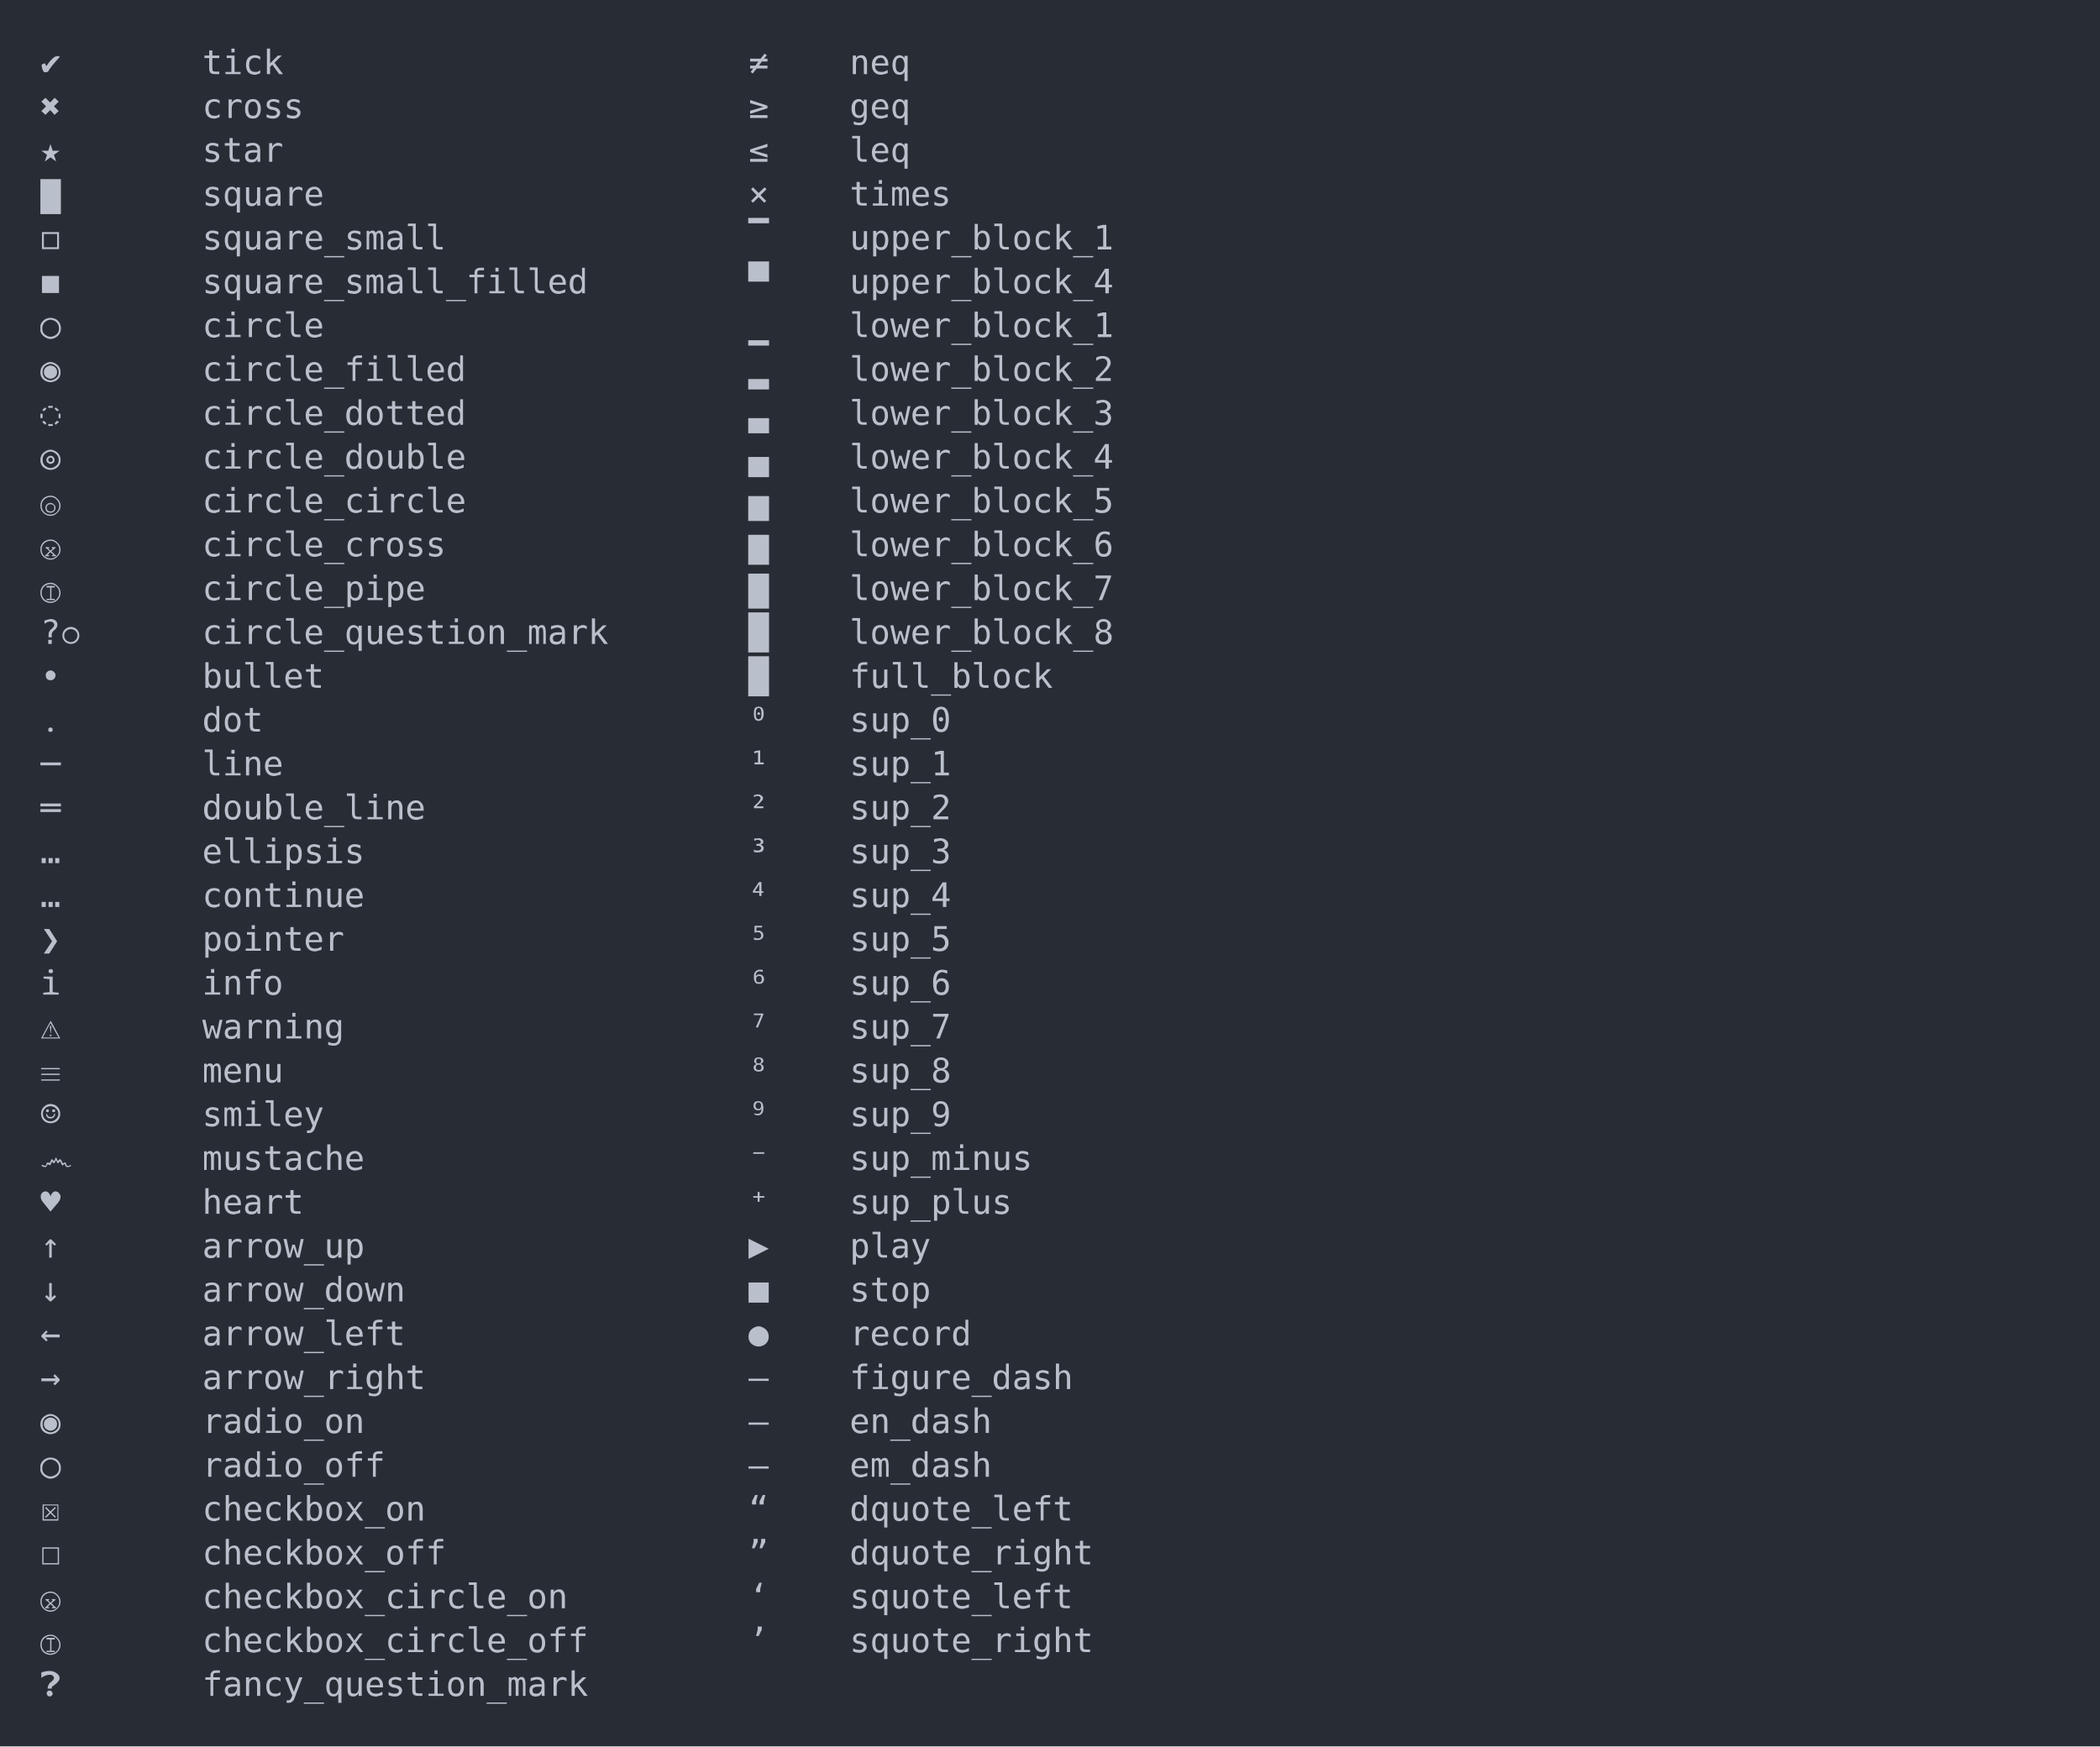
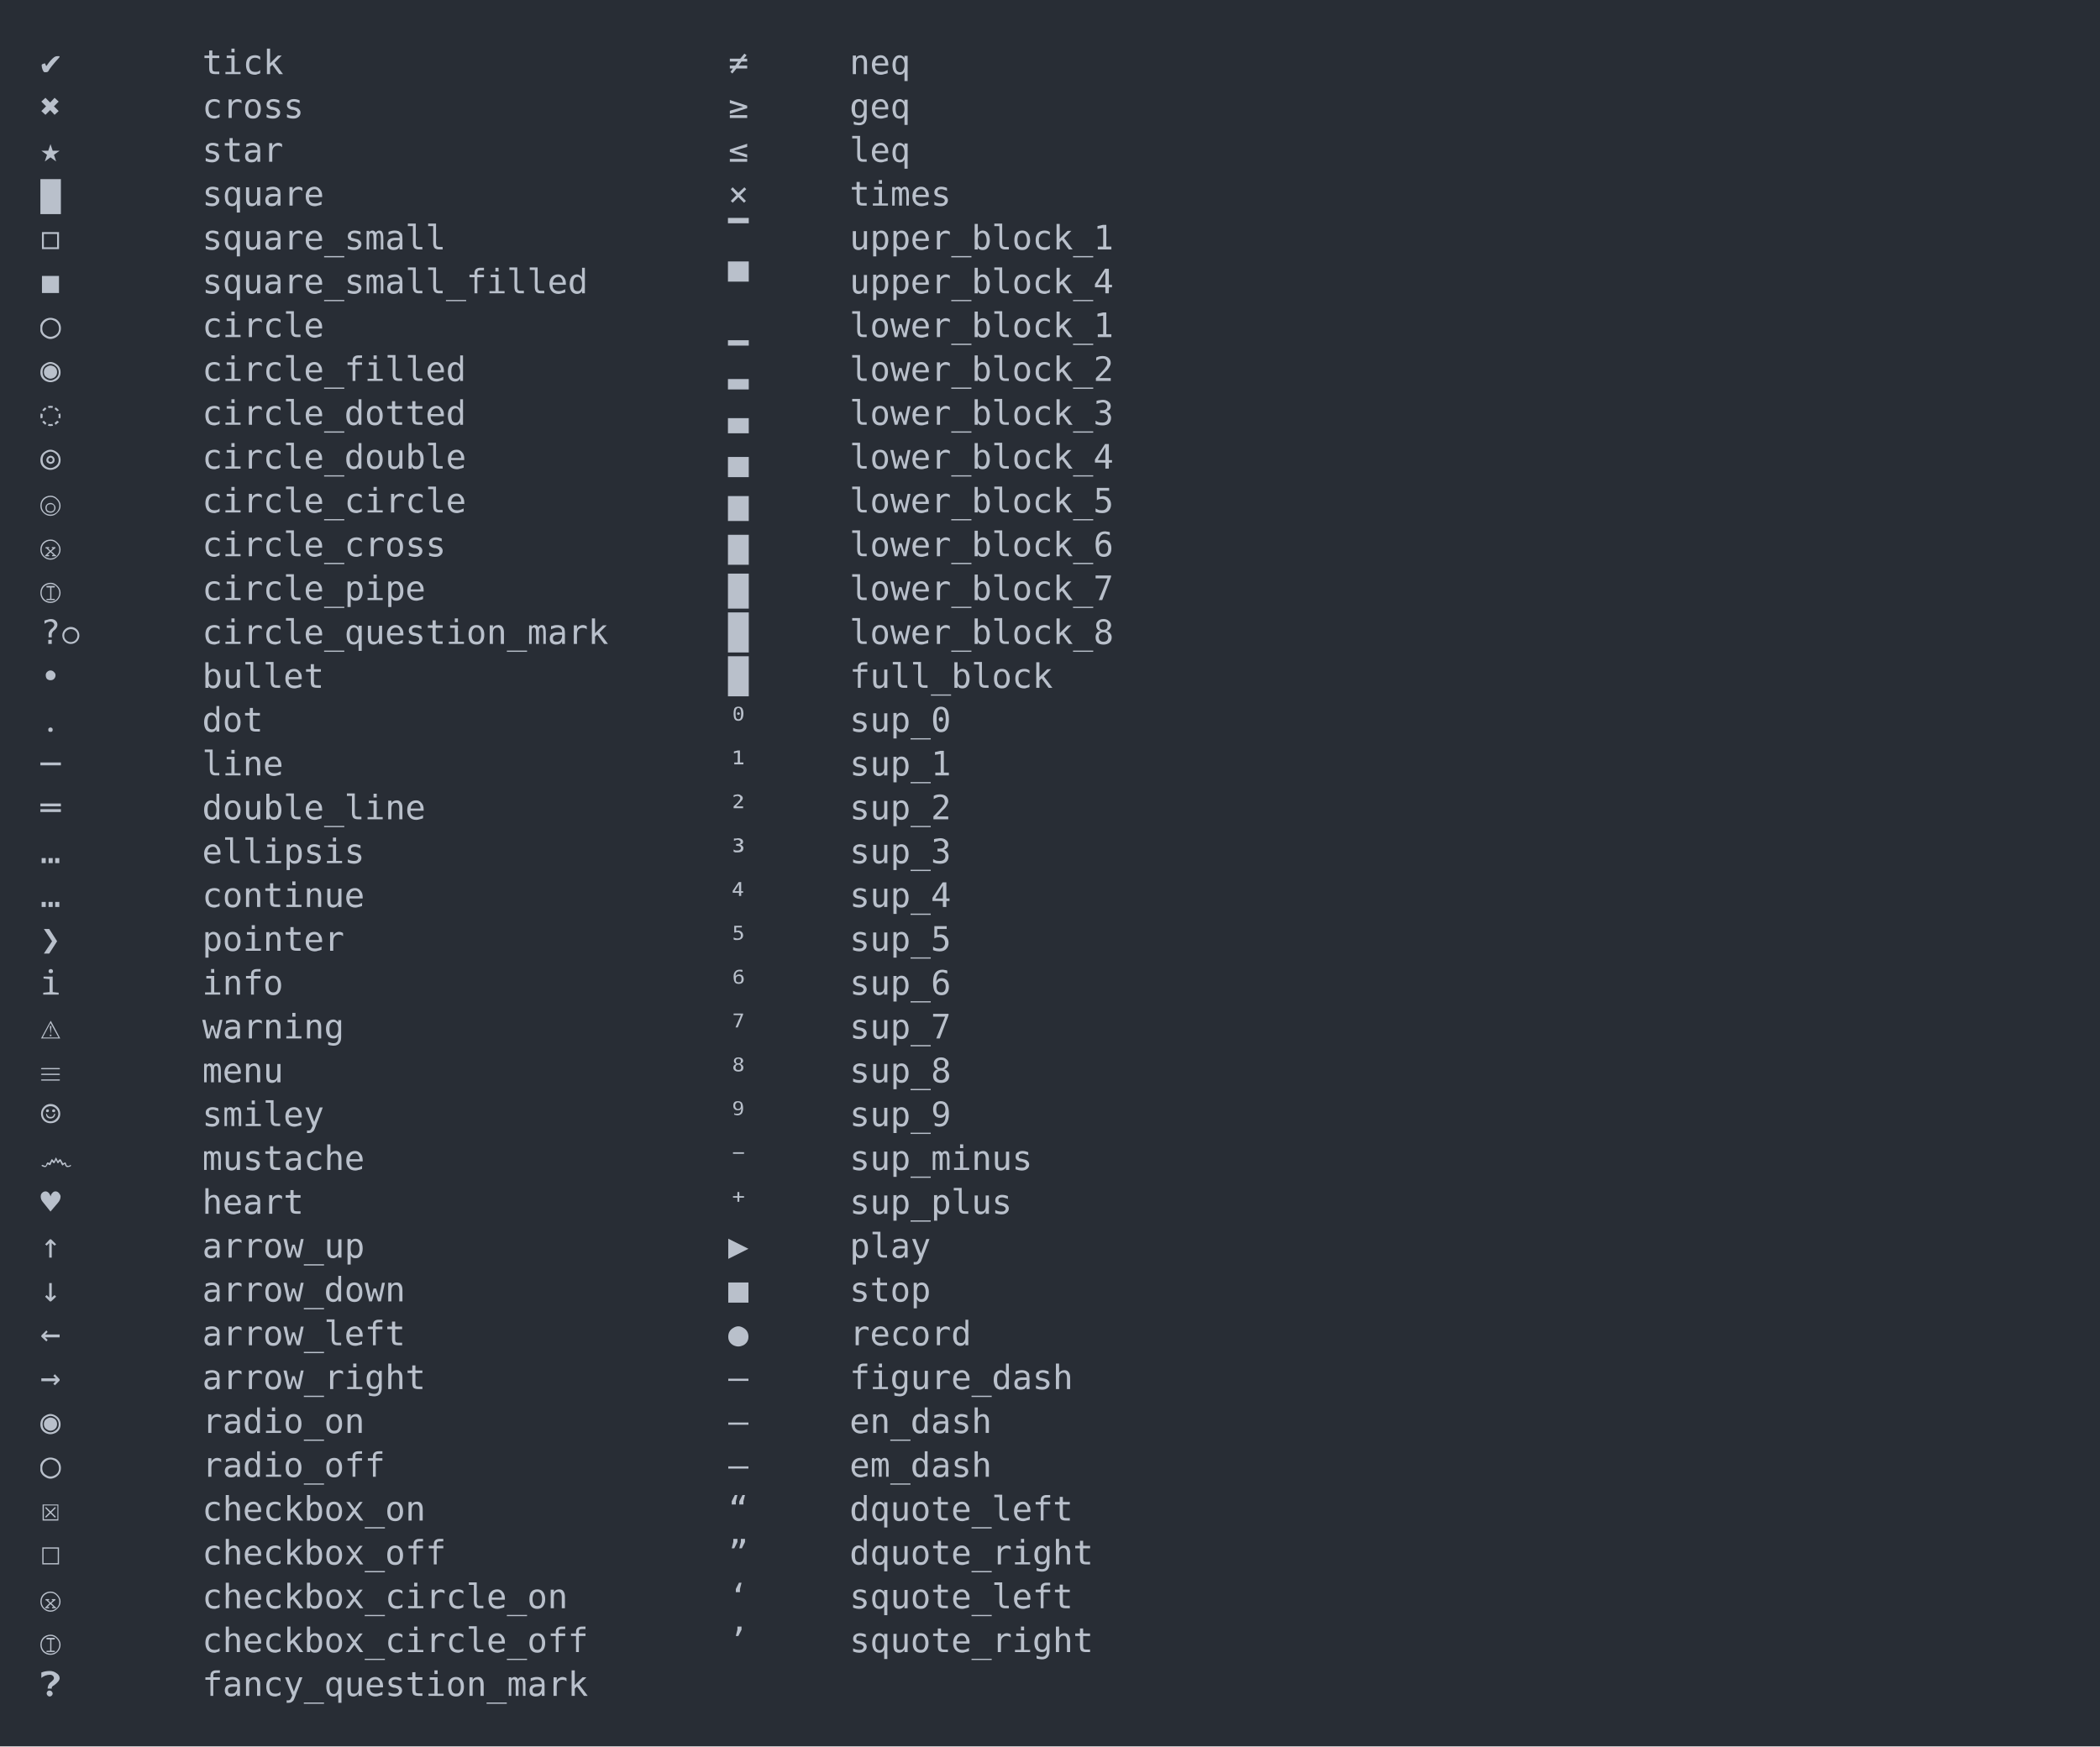
<svg xmlns="http://www.w3.org/2000/svg" xmlns:xlink="http://www.w3.org/1999/xlink" width="1040" height="864.98">
  <rect width="1040" height="864.98" rx="0" ry="0" class="a" />
  <svg height="824.98" viewBox="0 0 100 82.498" width="1000" x="20" y="20">
    <style>.a{fill:rgb(40,45,53)}.b{font-family:'Fira Code',Monaco,Consolas,Menlo,'Bitstream Vera Sans Mono','Powerline Symbols',monospace}.c{fill:transparent}.d{fill:rgb(185,192,203);white-space:pre}</style>
    <g font-family="'Fira Code',Monaco,Consolas,Menlo,'Bitstream Vera Sans Mono','Powerline Symbols',monospace" font-size="1.67" class="b">
      <defs>
        <symbol id="a">
          <rect height="39" width="100" x="0" y="0" class="c" />
        </symbol>
      </defs>
      <rect height="82.498" width="100" class="a" />
      <svg x="0" y="0" width="100">
        <svg x="0">
          <use xlink:href="#a" />
          <text x="0" y="1.67" class="d">✔</text>
          <text x="8.016" y="1.67" class="d">tick</text>
-           <text x="35.07" y="1.67" class="d">≠</text>
+           <text x="34.068" y="1.67" class="d">≠</text>
          <text x="40.08" y="1.67" class="d">neq</text>
          <text x="0" y="3.841" class="d">✖</text>
          <text x="8.016" y="3.841" class="d">cross</text>
-           <text x="35.07" y="3.841" class="d">≥</text>
+           <text x="34.068" y="3.841" class="d">≥</text>
          <text x="40.08" y="3.841" class="d">geq</text>
          <text x="0" y="6.012" class="d">★</text>
          <text x="8.016" y="6.012" class="d">star</text>
-           <text x="35.07" y="6.012" class="d">≤</text>
+           <text x="34.068" y="6.012" class="d">≤</text>
          <text x="40.08" y="6.012" class="d">leq</text>
          <text x="0" y="8.183" class="d">▇</text>
          <text x="8.016" y="8.183" class="d">square</text>
-           <text x="35.07" y="8.183" class="d">×</text>
+           <text x="34.068" y="8.183" class="d">×</text>
          <text x="40.08" y="8.183" class="d">times</text>
          <text x="0" y="10.354" class="d">◻</text>
          <text x="8.016" y="10.354" class="d">square_small</text>
-           <text x="35.07" y="10.354" class="d">▔</text>
+           <text x="34.068" y="10.354" class="d">▔</text>
          <text x="40.08" y="10.354" class="d">upper_block_1</text>
          <text x="0" y="12.525" class="d">◼</text>
          <text x="8.016" y="12.525" class="d">square_small_filled</text>
-           <text x="35.07" y="12.525" class="d">▀</text>
+           <text x="34.068" y="12.525" class="d">▀</text>
          <text x="40.08" y="12.525" class="d">upper_block_4</text>
          <text x="0" y="14.696" class="d">◯</text>
          <text x="8.016" y="14.696" class="d">circle</text>
-           <text x="35.07" y="14.696" class="d">▁</text>
+           <text x="34.068" y="14.696" class="d">▁</text>
          <text x="40.08" y="14.696" class="d">lower_block_1</text>
          <text x="0" y="16.867" class="d">◉</text>
          <text x="8.016" y="16.867" class="d">circle_filled</text>
-           <text x="35.07" y="16.867" class="d">▂</text>
+           <text x="34.068" y="16.867" class="d">▂</text>
          <text x="40.08" y="16.867" class="d">lower_block_2</text>
          <text x="0" y="19.038" class="d">◌</text>
          <text x="8.016" y="19.038" class="d">circle_dotted</text>
-           <text x="35.07" y="19.038" class="d">▃</text>
+           <text x="34.068" y="19.038" class="d">▃</text>
          <text x="40.08" y="19.038" class="d">lower_block_3</text>
          <text x="0" y="21.209" class="d">◎</text>
          <text x="8.016" y="21.209" class="d">circle_double</text>
-           <text x="35.07" y="21.209" class="d">▄</text>
+           <text x="34.068" y="21.209" class="d">▄</text>
          <text x="40.08" y="21.209" class="d">lower_block_4</text>
          <text x="0" y="23.38" class="d">ⓞ</text>
          <text x="8.016" y="23.38" class="d">circle_circle</text>
-           <text x="35.07" y="23.38" class="d">▅</text>
+           <text x="34.068" y="23.38" class="d">▅</text>
          <text x="40.08" y="23.38" class="d">lower_block_5</text>
          <text x="0" y="25.551" class="d">ⓧ</text>
          <text x="8.016" y="25.551" class="d">circle_cross</text>
-           <text x="35.07" y="25.551" class="d">▆</text>
+           <text x="34.068" y="25.551" class="d">▆</text>
          <text x="40.08" y="25.551" class="d">lower_block_6</text>
          <text x="0" y="27.722" class="d">Ⓘ</text>
          <text x="8.016" y="27.722" class="d">circle_pipe</text>
-           <text x="35.07" y="27.722" class="d">▇</text>
+           <text x="34.068" y="27.722" class="d">▇</text>
          <text x="40.08" y="27.722" class="d">lower_block_7</text>
          <text x="0" y="29.893" class="d">?⃝</text>
          <text x="8.016" y="29.893" class="d">circle_question_mark</text>
-           <text x="35.07" y="29.893" class="d">█</text>
+           <text x="34.068" y="29.893" class="d">█</text>
          <text x="40.08" y="29.893" class="d">lower_block_8</text>
          <text x="0" y="32.064" class="d">•</text>
          <text x="8.016" y="32.064" class="d">bullet</text>
-           <text x="35.07" y="32.064" class="d">█</text>
+           <text x="34.068" y="32.064" class="d">█</text>
          <text x="40.08" y="32.064" class="d">full_block</text>
          <text x="0" y="34.235" class="d">․</text>
          <text x="8.016" y="34.235" class="d">dot</text>
-           <text x="35.07" y="34.235" class="d">⁰</text>
+           <text x="34.068" y="34.235" class="d">⁰</text>
          <text x="40.08" y="34.235" class="d">sup_0</text>
          <text x="0" y="36.406" class="d">─</text>
          <text x="8.016" y="36.406" class="d">line</text>
-           <text x="35.07" y="36.406" class="d">¹</text>
+           <text x="34.068" y="36.406" class="d">¹</text>
          <text x="40.08" y="36.406" class="d">sup_1</text>
          <text x="0" y="38.577" class="d">═</text>
          <text x="8.016" y="38.577" class="d">double_line</text>
-           <text x="35.07" y="38.577" class="d">²</text>
+           <text x="34.068" y="38.577" class="d">²</text>
          <text x="40.08" y="38.577" class="d">sup_2</text>
          <text x="0" y="40.748" class="d">…</text>
          <text x="8.016" y="40.748" class="d">ellipsis</text>
-           <text x="35.07" y="40.748" class="d">³</text>
+           <text x="34.068" y="40.748" class="d">³</text>
          <text x="40.08" y="40.748" class="d">sup_3</text>
          <text x="0" y="42.919" class="d">…</text>
          <text x="8.016" y="42.919" class="d">continue</text>
-           <text x="35.07" y="42.919" class="d">⁴</text>
+           <text x="34.068" y="42.919" class="d">⁴</text>
          <text x="40.08" y="42.919" class="d">sup_4</text>
          <text x="0" y="45.09" class="d">❯</text>
          <text x="8.016" y="45.09" class="d">pointer</text>
-           <text x="35.07" y="45.09" class="d">⁵</text>
+           <text x="34.068" y="45.09" class="d">⁵</text>
          <text x="40.08" y="45.09" class="d">sup_5</text>
          <text x="0" y="47.261" class="d">ℹ</text>
          <text x="8.016" y="47.261" class="d">info</text>
-           <text x="35.07" y="47.261" class="d">⁶</text>
+           <text x="34.068" y="47.261" class="d">⁶</text>
          <text x="40.08" y="47.261" class="d">sup_6</text>
          <text x="0" y="49.432" class="d">⚠</text>
          <text x="8.016" y="49.432" class="d">warning</text>
-           <text x="35.07" y="49.432" class="d">⁷</text>
+           <text x="34.068" y="49.432" class="d">⁷</text>
          <text x="40.08" y="49.432" class="d">sup_7</text>
          <text x="0" y="51.603" class="d">☰</text>
          <text x="8.016" y="51.603" class="d">menu</text>
-           <text x="35.07" y="51.603" class="d">⁸</text>
+           <text x="34.068" y="51.603" class="d">⁸</text>
          <text x="40.08" y="51.603" class="d">sup_8</text>
          <text x="0" y="53.774" class="d">☺</text>
          <text x="8.016" y="53.774" class="d">smiley</text>
-           <text x="35.07" y="53.774" class="d">⁹</text>
+           <text x="34.068" y="53.774" class="d">⁹</text>
          <text x="40.08" y="53.774" class="d">sup_9</text>
          <text x="0" y="55.945" class="d">෴</text>
          <text x="8.016" y="55.945" class="d">mustache</text>
-           <text x="35.07" y="55.945" class="d">⁻</text>
+           <text x="34.068" y="55.945" class="d">⁻</text>
          <text x="40.08" y="55.945" class="d">sup_minus</text>
          <text x="0" y="58.116" class="d">♥</text>
          <text x="8.016" y="58.116" class="d">heart</text>
-           <text x="35.07" y="58.116" class="d">⁺</text>
+           <text x="34.068" y="58.116" class="d">⁺</text>
          <text x="40.08" y="58.116" class="d">sup_plus</text>
          <text x="0" y="60.287" class="d">↑</text>
          <text x="8.016" y="60.287" class="d">arrow_up</text>
-           <text x="35.07" y="60.287" class="d">▶</text>
+           <text x="34.068" y="60.287" class="d">▶</text>
          <text x="40.08" y="60.287" class="d">play</text>
          <text x="0" y="62.458" class="d">↓</text>
          <text x="8.016" y="62.458" class="d">arrow_down</text>
-           <text x="35.07" y="62.458" class="d">■</text>
+           <text x="34.068" y="62.458" class="d">■</text>
          <text x="40.08" y="62.458" class="d">stop</text>
          <text x="0" y="64.629" class="d">←</text>
          <text x="8.016" y="64.629" class="d">arrow_left</text>
-           <text x="35.07" y="64.629" class="d">●</text>
+           <text x="34.068" y="64.629" class="d">●</text>
          <text x="40.08" y="64.629" class="d">record</text>
          <text x="0" y="66.8" class="d">→</text>
          <text x="8.016" y="66.8" class="d">arrow_right</text>
-           <text x="35.07" y="66.8" class="d">‒</text>
+           <text x="34.068" y="66.8" class="d">‒</text>
          <text x="40.08" y="66.8" class="d">figure_dash</text>
          <text x="0" y="68.971" class="d">◉</text>
          <text x="8.016" y="68.971" class="d">radio_on</text>
-           <text x="35.07" y="68.971" class="d">–</text>
+           <text x="34.068" y="68.971" class="d">–</text>
          <text x="40.08" y="68.971" class="d">en_dash</text>
          <text x="0" y="71.142" class="d">◯</text>
          <text x="8.016" y="71.142" class="d">radio_off</text>
-           <text x="35.07" y="71.142" class="d">—</text>
+           <text x="34.068" y="71.142" class="d">—</text>
          <text x="40.08" y="71.142" class="d">em_dash</text>
          <text x="0" y="73.313" class="d">☒</text>
          <text x="8.016" y="73.313" class="d">checkbox_on</text>
-           <text x="35.07" y="73.313" class="d">“</text>
+           <text x="34.068" y="73.313" class="d">“</text>
          <text x="40.08" y="73.313" class="d">dquote_left</text>
          <text x="0" y="75.484" class="d">☐</text>
          <text x="8.016" y="75.484" class="d">checkbox_off</text>
-           <text x="35.07" y="75.484" class="d">”</text>
+           <text x="34.068" y="75.484" class="d">”</text>
          <text x="40.08" y="75.484" class="d">dquote_right</text>
          <text x="0" y="77.655" class="d">ⓧ</text>
          <text x="8.016" y="77.655" class="d">checkbox_circle_on</text>
-           <text x="35.07" y="77.655" class="d">‘</text>
+           <text x="34.068" y="77.655" class="d">‘</text>
          <text x="40.08" y="77.655" class="d">squote_left</text>
          <text x="0" y="79.826" class="d">Ⓘ</text>
          <text x="8.016" y="79.826" class="d">checkbox_circle_off</text>
-           <text x="35.07" y="79.826" class="d">’</text>
+           <text x="34.068" y="79.826" class="d">’</text>
          <text x="40.08" y="79.826" class="d">squote_right</text>
          <text x="0" y="81.997" class="d">❓</text>
          <text x="8.016" y="81.997" class="d">fancy_question_mark</text>
        </svg>
      </svg>
    </g>
  </svg>
</svg>
